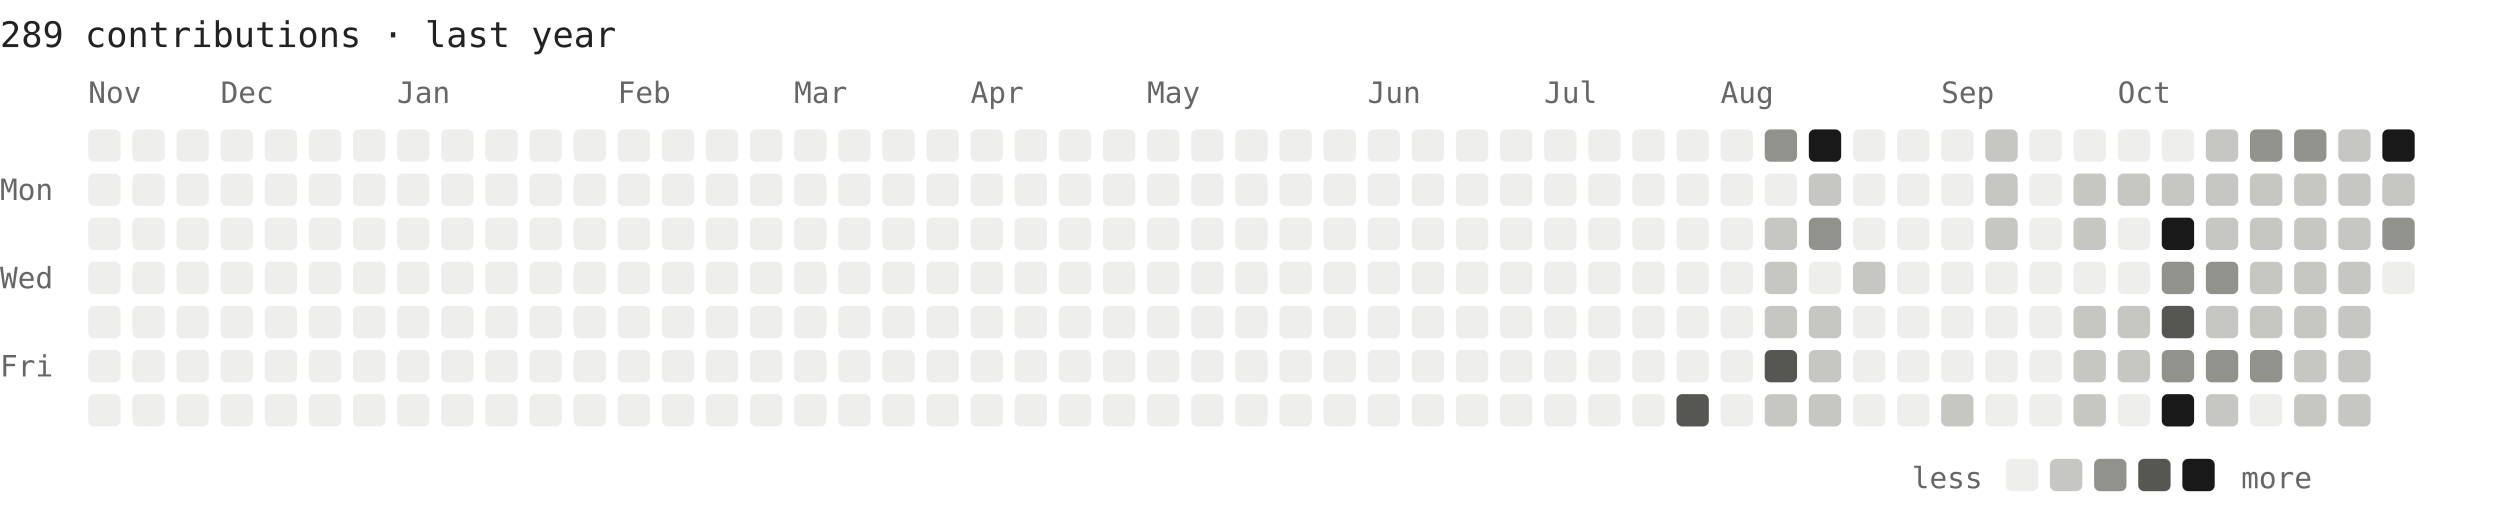
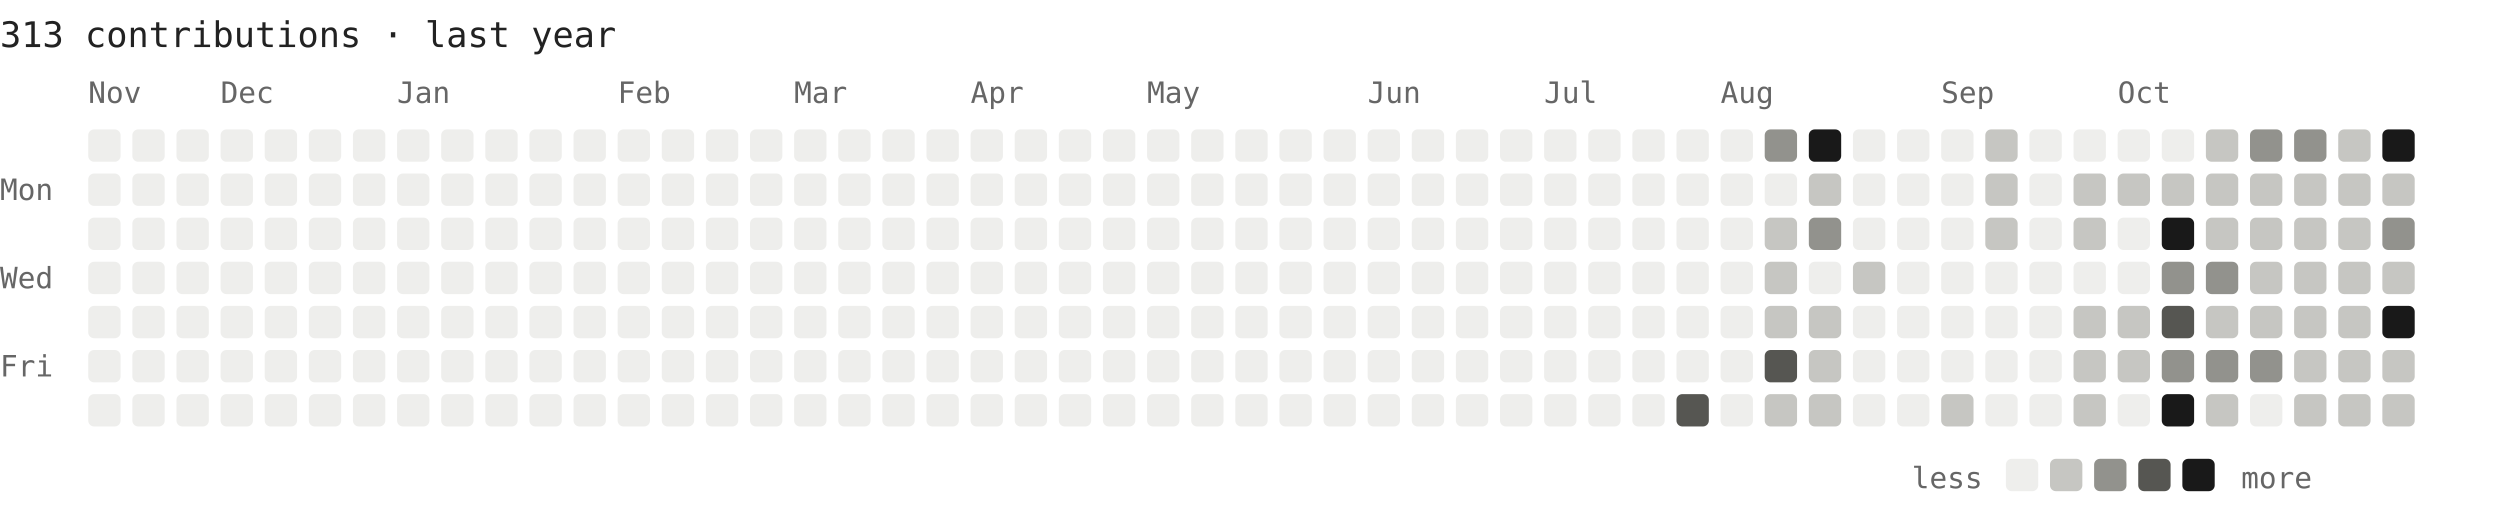
<svg xmlns="http://www.w3.org/2000/svg" viewBox="0 0 850 172" role="img" aria-labelledby="title">
  <style>text{font-family:monospace;fill:#666;font-size:10px}rect:focus{stroke:#000;stroke-width:2;outline:none}</style>
-   <text x="0" y="16" style="fill:#222;font-size:12px">289 contributions · last year</text>
+   <text x="0" y="16" style="fill:#222;font-size:12px">313 contributions · last year</text>
  <text x="30" y="35">Nov</text>
  <rect x="30" y="44" width="11" height="11" rx="2" fill="#eeeeec" tabindex="0" aria-label="2025-11-09: No contributions on November 9th." />
  <rect x="30" y="59" width="11" height="11" rx="2" fill="#eeeeec" tabindex="0" aria-label="2025-11-10: No contributions on November 10th." />
  <rect x="30" y="74" width="11" height="11" rx="2" fill="#eeeeec" tabindex="0" aria-label="2025-11-11: No contributions on November 11th." />
  <rect x="30" y="89" width="11" height="11" rx="2" fill="#eeeeec" tabindex="0" aria-label="2025-11-12: No contributions on November 12th." />
  <rect x="30" y="104" width="11" height="11" rx="2" fill="#eeeeec" tabindex="0" aria-label="2025-11-13: No contributions on November 13th." />
  <rect x="30" y="119" width="11" height="11" rx="2" fill="#eeeeec" tabindex="0" aria-label="2025-11-14: No contributions on November 14th." />
  <rect x="30" y="134" width="11" height="11" rx="2" fill="#eeeeec" tabindex="0" aria-label="2025-11-15: No contributions on November 15th." />
  <rect x="45" y="44" width="11" height="11" rx="2" fill="#eeeeec" tabindex="0" aria-label="2025-11-16: No contributions on November 16th." />
  <rect x="45" y="59" width="11" height="11" rx="2" fill="#eeeeec" tabindex="0" aria-label="2025-11-17: No contributions on November 17th." />
  <rect x="45" y="74" width="11" height="11" rx="2" fill="#eeeeec" tabindex="0" aria-label="2025-11-18: No contributions on November 18th." />
  <rect x="45" y="89" width="11" height="11" rx="2" fill="#eeeeec" tabindex="0" aria-label="2025-11-19: No contributions on November 19th." />
  <rect x="45" y="104" width="11" height="11" rx="2" fill="#eeeeec" tabindex="0" aria-label="2025-11-20: No contributions on November 20th." />
  <rect x="45" y="119" width="11" height="11" rx="2" fill="#eeeeec" tabindex="0" aria-label="2025-11-21: No contributions on November 21st." />
  <rect x="45" y="134" width="11" height="11" rx="2" fill="#eeeeec" tabindex="0" aria-label="2025-11-22: No contributions on November 22nd." />
  <rect x="60" y="44" width="11" height="11" rx="2" fill="#eeeeec" tabindex="0" aria-label="2025-11-23: No contributions on November 23rd." />
  <rect x="60" y="59" width="11" height="11" rx="2" fill="#eeeeec" tabindex="0" aria-label="2025-11-24: No contributions on November 24th." />
  <rect x="60" y="74" width="11" height="11" rx="2" fill="#eeeeec" tabindex="0" aria-label="2025-11-25: No contributions on November 25th." />
  <rect x="60" y="89" width="11" height="11" rx="2" fill="#eeeeec" tabindex="0" aria-label="2025-11-26: No contributions on November 26th." />
  <rect x="60" y="104" width="11" height="11" rx="2" fill="#eeeeec" tabindex="0" aria-label="2025-11-27: No contributions on November 27th." />
  <rect x="60" y="119" width="11" height="11" rx="2" fill="#eeeeec" tabindex="0" aria-label="2025-11-28: No contributions on November 28th." />
  <rect x="60" y="134" width="11" height="11" rx="2" fill="#eeeeec" tabindex="0" aria-label="2025-11-29: No contributions on November 29th." />
  <rect x="75" y="44" width="11" height="11" rx="2" fill="#eeeeec" tabindex="0" aria-label="2025-11-30: No contributions on November 30th." />
  <text x="75" y="35">Dec</text>
  <rect x="75" y="59" width="11" height="11" rx="2" fill="#eeeeec" tabindex="0" aria-label="2025-12-01: No contributions on December 1st." />
  <rect x="75" y="74" width="11" height="11" rx="2" fill="#eeeeec" tabindex="0" aria-label="2025-12-02: No contributions on December 2nd." />
  <rect x="75" y="89" width="11" height="11" rx="2" fill="#eeeeec" tabindex="0" aria-label="2025-12-03: No contributions on December 3rd." />
  <rect x="75" y="104" width="11" height="11" rx="2" fill="#eeeeec" tabindex="0" aria-label="2025-12-04: No contributions on December 4th." />
  <rect x="75" y="119" width="11" height="11" rx="2" fill="#eeeeec" tabindex="0" aria-label="2025-12-05: No contributions on December 5th." />
  <rect x="75" y="134" width="11" height="11" rx="2" fill="#eeeeec" tabindex="0" aria-label="2025-12-06: No contributions on December 6th." />
  <rect x="90" y="44" width="11" height="11" rx="2" fill="#eeeeec" tabindex="0" aria-label="2025-12-07: No contributions on December 7th." />
  <rect x="90" y="59" width="11" height="11" rx="2" fill="#eeeeec" tabindex="0" aria-label="2025-12-08: No contributions on December 8th." />
  <rect x="90" y="74" width="11" height="11" rx="2" fill="#eeeeec" tabindex="0" aria-label="2025-12-09: No contributions on December 9th." />
  <rect x="90" y="89" width="11" height="11" rx="2" fill="#eeeeec" tabindex="0" aria-label="2025-12-10: No contributions on December 10th." />
  <rect x="90" y="104" width="11" height="11" rx="2" fill="#eeeeec" tabindex="0" aria-label="2025-12-11: No contributions on December 11th." />
  <rect x="90" y="119" width="11" height="11" rx="2" fill="#eeeeec" tabindex="0" aria-label="2025-12-12: No contributions on December 12th." />
  <rect x="90" y="134" width="11" height="11" rx="2" fill="#eeeeec" tabindex="0" aria-label="2025-12-13: No contributions on December 13th." />
  <rect x="105" y="44" width="11" height="11" rx="2" fill="#eeeeec" tabindex="0" aria-label="2025-12-14: No contributions on December 14th." />
  <rect x="105" y="59" width="11" height="11" rx="2" fill="#eeeeec" tabindex="0" aria-label="2025-12-15: No contributions on December 15th." />
  <rect x="105" y="74" width="11" height="11" rx="2" fill="#eeeeec" tabindex="0" aria-label="2025-12-16: No contributions on December 16th." />
  <rect x="105" y="89" width="11" height="11" rx="2" fill="#eeeeec" tabindex="0" aria-label="2025-12-17: No contributions on December 17th." />
  <rect x="105" y="104" width="11" height="11" rx="2" fill="#eeeeec" tabindex="0" aria-label="2025-12-18: No contributions on December 18th." />
  <rect x="105" y="119" width="11" height="11" rx="2" fill="#eeeeec" tabindex="0" aria-label="2025-12-19: No contributions on December 19th." />
  <rect x="105" y="134" width="11" height="11" rx="2" fill="#eeeeec" tabindex="0" aria-label="2025-12-20: No contributions on December 20th." />
  <rect x="120" y="44" width="11" height="11" rx="2" fill="#eeeeec" tabindex="0" aria-label="2025-12-21: No contributions on December 21st." />
  <rect x="120" y="59" width="11" height="11" rx="2" fill="#eeeeec" tabindex="0" aria-label="2025-12-22: No contributions on December 22nd." />
  <rect x="120" y="74" width="11" height="11" rx="2" fill="#eeeeec" tabindex="0" aria-label="2025-12-23: No contributions on December 23rd." />
  <rect x="120" y="89" width="11" height="11" rx="2" fill="#eeeeec" tabindex="0" aria-label="2025-12-24: No contributions on December 24th." />
  <rect x="120" y="104" width="11" height="11" rx="2" fill="#eeeeec" tabindex="0" aria-label="2025-12-25: No contributions on December 25th." />
  <rect x="120" y="119" width="11" height="11" rx="2" fill="#eeeeec" tabindex="0" aria-label="2025-12-26: No contributions on December 26th." />
  <rect x="120" y="134" width="11" height="11" rx="2" fill="#eeeeec" tabindex="0" aria-label="2025-12-27: No contributions on December 27th." />
  <rect x="135" y="44" width="11" height="11" rx="2" fill="#eeeeec" tabindex="0" aria-label="2025-12-28: No contributions on December 28th." />
  <rect x="135" y="59" width="11" height="11" rx="2" fill="#eeeeec" tabindex="0" aria-label="2025-12-29: No contributions on December 29th." />
  <rect x="135" y="74" width="11" height="11" rx="2" fill="#eeeeec" tabindex="0" aria-label="2025-12-30: No contributions on December 30th." />
  <rect x="135" y="89" width="11" height="11" rx="2" fill="#eeeeec" tabindex="0" aria-label="2025-12-31: No contributions on December 31st." />
  <text x="135" y="35">Jan</text>
  <rect x="135" y="104" width="11" height="11" rx="2" fill="#eeeeec" tabindex="0" aria-label="2026-01-01: No contributions on January 1st." />
  <rect x="135" y="119" width="11" height="11" rx="2" fill="#eeeeec" tabindex="0" aria-label="2026-01-02: No contributions on January 2nd." />
  <rect x="135" y="134" width="11" height="11" rx="2" fill="#eeeeec" tabindex="0" aria-label="2026-01-03: No contributions on January 3rd." />
  <rect x="150" y="44" width="11" height="11" rx="2" fill="#eeeeec" tabindex="0" aria-label="2026-01-04: No contributions on January 4th." />
  <rect x="150" y="59" width="11" height="11" rx="2" fill="#eeeeec" tabindex="0" aria-label="2026-01-05: No contributions on January 5th." />
  <rect x="150" y="74" width="11" height="11" rx="2" fill="#eeeeec" tabindex="0" aria-label="2026-01-06: No contributions on January 6th." />
  <rect x="150" y="89" width="11" height="11" rx="2" fill="#eeeeec" tabindex="0" aria-label="2026-01-07: No contributions on January 7th." />
  <rect x="150" y="104" width="11" height="11" rx="2" fill="#eeeeec" tabindex="0" aria-label="2026-01-08: No contributions on January 8th." />
  <rect x="150" y="119" width="11" height="11" rx="2" fill="#eeeeec" tabindex="0" aria-label="2026-01-09: No contributions on January 9th." />
  <rect x="150" y="134" width="11" height="11" rx="2" fill="#eeeeec" tabindex="0" aria-label="2026-01-10: No contributions on January 10th." />
  <rect x="165" y="44" width="11" height="11" rx="2" fill="#eeeeec" tabindex="0" aria-label="2026-01-11: No contributions on January 11th." />
  <rect x="165" y="59" width="11" height="11" rx="2" fill="#eeeeec" tabindex="0" aria-label="2026-01-12: No contributions on January 12th." />
  <rect x="165" y="74" width="11" height="11" rx="2" fill="#eeeeec" tabindex="0" aria-label="2026-01-13: No contributions on January 13th." />
  <rect x="165" y="89" width="11" height="11" rx="2" fill="#eeeeec" tabindex="0" aria-label="2026-01-14: No contributions on January 14th." />
  <rect x="165" y="104" width="11" height="11" rx="2" fill="#eeeeec" tabindex="0" aria-label="2026-01-15: No contributions on January 15th." />
  <rect x="165" y="119" width="11" height="11" rx="2" fill="#eeeeec" tabindex="0" aria-label="2026-01-16: No contributions on January 16th." />
  <rect x="165" y="134" width="11" height="11" rx="2" fill="#eeeeec" tabindex="0" aria-label="2026-01-17: No contributions on January 17th." />
  <rect x="180" y="44" width="11" height="11" rx="2" fill="#eeeeec" tabindex="0" aria-label="2026-01-18: No contributions on January 18th." />
  <rect x="180" y="59" width="11" height="11" rx="2" fill="#eeeeec" tabindex="0" aria-label="2026-01-19: No contributions on January 19th." />
  <rect x="180" y="74" width="11" height="11" rx="2" fill="#eeeeec" tabindex="0" aria-label="2026-01-20: No contributions on January 20th." />
  <rect x="180" y="89" width="11" height="11" rx="2" fill="#eeeeec" tabindex="0" aria-label="2026-01-21: No contributions on January 21st." />
  <rect x="180" y="104" width="11" height="11" rx="2" fill="#eeeeec" tabindex="0" aria-label="2026-01-22: No contributions on January 22nd." />
  <rect x="180" y="119" width="11" height="11" rx="2" fill="#eeeeec" tabindex="0" aria-label="2026-01-23: No contributions on January 23rd." />
  <rect x="180" y="134" width="11" height="11" rx="2" fill="#eeeeec" tabindex="0" aria-label="2026-01-24: No contributions on January 24th." />
  <rect x="195" y="44" width="11" height="11" rx="2" fill="#eeeeec" tabindex="0" aria-label="2026-01-25: No contributions on January 25th." />
  <rect x="195" y="59" width="11" height="11" rx="2" fill="#eeeeec" tabindex="0" aria-label="2026-01-26: No contributions on January 26th." />
  <rect x="195" y="74" width="11" height="11" rx="2" fill="#eeeeec" tabindex="0" aria-label="2026-01-27: No contributions on January 27th." />
  <rect x="195" y="89" width="11" height="11" rx="2" fill="#eeeeec" tabindex="0" aria-label="2026-01-28: No contributions on January 28th." />
  <rect x="195" y="104" width="11" height="11" rx="2" fill="#eeeeec" tabindex="0" aria-label="2026-01-29: No contributions on January 29th." />
  <rect x="195" y="119" width="11" height="11" rx="2" fill="#eeeeec" tabindex="0" aria-label="2026-01-30: No contributions on January 30th." />
  <rect x="195" y="134" width="11" height="11" rx="2" fill="#eeeeec" tabindex="0" aria-label="2026-01-31: No contributions on January 31st." />
  <text x="210" y="35">Feb</text>
  <rect x="210" y="44" width="11" height="11" rx="2" fill="#eeeeec" tabindex="0" aria-label="2026-02-01: No contributions on February 1st." />
  <rect x="210" y="59" width="11" height="11" rx="2" fill="#eeeeec" tabindex="0" aria-label="2026-02-02: No contributions on February 2nd." />
  <rect x="210" y="74" width="11" height="11" rx="2" fill="#eeeeec" tabindex="0" aria-label="2026-02-03: No contributions on February 3rd." />
  <rect x="210" y="89" width="11" height="11" rx="2" fill="#eeeeec" tabindex="0" aria-label="2026-02-04: No contributions on February 4th." />
  <rect x="210" y="104" width="11" height="11" rx="2" fill="#eeeeec" tabindex="0" aria-label="2026-02-05: No contributions on February 5th." />
  <rect x="210" y="119" width="11" height="11" rx="2" fill="#eeeeec" tabindex="0" aria-label="2026-02-06: No contributions on February 6th." />
  <rect x="210" y="134" width="11" height="11" rx="2" fill="#eeeeec" tabindex="0" aria-label="2026-02-07: No contributions on February 7th." />
  <rect x="225" y="44" width="11" height="11" rx="2" fill="#eeeeec" tabindex="0" aria-label="2026-02-08: No contributions on February 8th." />
  <rect x="225" y="59" width="11" height="11" rx="2" fill="#eeeeec" tabindex="0" aria-label="2026-02-09: No contributions on February 9th." />
  <rect x="225" y="74" width="11" height="11" rx="2" fill="#eeeeec" tabindex="0" aria-label="2026-02-10: No contributions on February 10th." />
  <rect x="225" y="89" width="11" height="11" rx="2" fill="#eeeeec" tabindex="0" aria-label="2026-02-11: No contributions on February 11th." />
  <rect x="225" y="104" width="11" height="11" rx="2" fill="#eeeeec" tabindex="0" aria-label="2026-02-12: No contributions on February 12th." />
  <rect x="225" y="119" width="11" height="11" rx="2" fill="#eeeeec" tabindex="0" aria-label="2026-02-13: No contributions on February 13th." />
  <rect x="225" y="134" width="11" height="11" rx="2" fill="#eeeeec" tabindex="0" aria-label="2026-02-14: No contributions on February 14th." />
  <rect x="240" y="44" width="11" height="11" rx="2" fill="#eeeeec" tabindex="0" aria-label="2026-02-15: No contributions on February 15th." />
  <rect x="240" y="59" width="11" height="11" rx="2" fill="#eeeeec" tabindex="0" aria-label="2026-02-16: No contributions on February 16th." />
  <rect x="240" y="74" width="11" height="11" rx="2" fill="#eeeeec" tabindex="0" aria-label="2026-02-17: No contributions on February 17th." />
  <rect x="240" y="89" width="11" height="11" rx="2" fill="#eeeeec" tabindex="0" aria-label="2026-02-18: No contributions on February 18th." />
  <rect x="240" y="104" width="11" height="11" rx="2" fill="#eeeeec" tabindex="0" aria-label="2026-02-19: No contributions on February 19th." />
  <rect x="240" y="119" width="11" height="11" rx="2" fill="#eeeeec" tabindex="0" aria-label="2026-02-20: No contributions on February 20th." />
  <rect x="240" y="134" width="11" height="11" rx="2" fill="#eeeeec" tabindex="0" aria-label="2026-02-21: No contributions on February 21st." />
  <rect x="255" y="44" width="11" height="11" rx="2" fill="#eeeeec" tabindex="0" aria-label="2026-02-22: No contributions on February 22nd." />
  <rect x="255" y="59" width="11" height="11" rx="2" fill="#eeeeec" tabindex="0" aria-label="2026-02-23: No contributions on February 23rd." />
  <rect x="255" y="74" width="11" height="11" rx="2" fill="#eeeeec" tabindex="0" aria-label="2026-02-24: No contributions on February 24th." />
  <rect x="255" y="89" width="11" height="11" rx="2" fill="#eeeeec" tabindex="0" aria-label="2026-02-25: No contributions on February 25th." />
  <rect x="255" y="104" width="11" height="11" rx="2" fill="#eeeeec" tabindex="0" aria-label="2026-02-26: No contributions on February 26th." />
  <rect x="255" y="119" width="11" height="11" rx="2" fill="#eeeeec" tabindex="0" aria-label="2026-02-27: No contributions on February 27th." />
  <rect x="255" y="134" width="11" height="11" rx="2" fill="#eeeeec" tabindex="0" aria-label="2026-02-28: No contributions on February 28th." />
  <text x="270" y="35">Mar</text>
  <rect x="270" y="44" width="11" height="11" rx="2" fill="#eeeeec" tabindex="0" aria-label="2026-03-01: No contributions on March 1st." />
  <rect x="270" y="59" width="11" height="11" rx="2" fill="#eeeeec" tabindex="0" aria-label="2026-03-02: No contributions on March 2nd." />
  <rect x="270" y="74" width="11" height="11" rx="2" fill="#eeeeec" tabindex="0" aria-label="2026-03-03: No contributions on March 3rd." />
  <rect x="270" y="89" width="11" height="11" rx="2" fill="#eeeeec" tabindex="0" aria-label="2026-03-04: No contributions on March 4th." />
  <rect x="270" y="104" width="11" height="11" rx="2" fill="#eeeeec" tabindex="0" aria-label="2026-03-05: No contributions on March 5th." />
  <rect x="270" y="119" width="11" height="11" rx="2" fill="#eeeeec" tabindex="0" aria-label="2026-03-06: No contributions on March 6th." />
  <rect x="270" y="134" width="11" height="11" rx="2" fill="#eeeeec" tabindex="0" aria-label="2026-03-07: No contributions on March 7th." />
  <rect x="285" y="44" width="11" height="11" rx="2" fill="#eeeeec" tabindex="0" aria-label="2026-03-08: No contributions on March 8th." />
  <rect x="285" y="59" width="11" height="11" rx="2" fill="#eeeeec" tabindex="0" aria-label="2026-03-09: No contributions on March 9th." />
  <rect x="285" y="74" width="11" height="11" rx="2" fill="#eeeeec" tabindex="0" aria-label="2026-03-10: No contributions on March 10th." />
  <rect x="285" y="89" width="11" height="11" rx="2" fill="#eeeeec" tabindex="0" aria-label="2026-03-11: No contributions on March 11th." />
  <rect x="285" y="104" width="11" height="11" rx="2" fill="#eeeeec" tabindex="0" aria-label="2026-03-12: No contributions on March 12th." />
  <rect x="285" y="119" width="11" height="11" rx="2" fill="#eeeeec" tabindex="0" aria-label="2026-03-13: No contributions on March 13th." />
  <rect x="285" y="134" width="11" height="11" rx="2" fill="#eeeeec" tabindex="0" aria-label="2026-03-14: No contributions on March 14th." />
  <rect x="300" y="44" width="11" height="11" rx="2" fill="#eeeeec" tabindex="0" aria-label="2026-03-15: No contributions on March 15th." />
  <rect x="300" y="59" width="11" height="11" rx="2" fill="#eeeeec" tabindex="0" aria-label="2026-03-16: No contributions on March 16th." />
  <rect x="300" y="74" width="11" height="11" rx="2" fill="#eeeeec" tabindex="0" aria-label="2026-03-17: No contributions on March 17th." />
  <rect x="300" y="89" width="11" height="11" rx="2" fill="#eeeeec" tabindex="0" aria-label="2026-03-18: No contributions on March 18th." />
  <rect x="300" y="104" width="11" height="11" rx="2" fill="#eeeeec" tabindex="0" aria-label="2026-03-19: No contributions on March 19th." />
  <rect x="300" y="119" width="11" height="11" rx="2" fill="#eeeeec" tabindex="0" aria-label="2026-03-20: No contributions on March 20th." />
  <rect x="300" y="134" width="11" height="11" rx="2" fill="#eeeeec" tabindex="0" aria-label="2026-03-21: No contributions on March 21st." />
  <rect x="315" y="44" width="11" height="11" rx="2" fill="#eeeeec" tabindex="0" aria-label="2026-03-22: No contributions on March 22nd." />
  <rect x="315" y="59" width="11" height="11" rx="2" fill="#eeeeec" tabindex="0" aria-label="2026-03-23: No contributions on March 23rd." />
  <rect x="315" y="74" width="11" height="11" rx="2" fill="#eeeeec" tabindex="0" aria-label="2026-03-24: No contributions on March 24th." />
  <rect x="315" y="89" width="11" height="11" rx="2" fill="#eeeeec" tabindex="0" aria-label="2026-03-25: No contributions on March 25th." />
  <rect x="315" y="104" width="11" height="11" rx="2" fill="#eeeeec" tabindex="0" aria-label="2026-03-26: No contributions on March 26th." />
  <rect x="315" y="119" width="11" height="11" rx="2" fill="#eeeeec" tabindex="0" aria-label="2026-03-27: No contributions on March 27th." />
  <rect x="315" y="134" width="11" height="11" rx="2" fill="#eeeeec" tabindex="0" aria-label="2026-03-28: No contributions on March 28th." />
  <rect x="330" y="44" width="11" height="11" rx="2" fill="#eeeeec" tabindex="0" aria-label="2026-03-29: No contributions on March 29th." />
  <rect x="330" y="59" width="11" height="11" rx="2" fill="#eeeeec" tabindex="0" aria-label="2026-03-30: No contributions on March 30th." />
  <rect x="330" y="74" width="11" height="11" rx="2" fill="#eeeeec" tabindex="0" aria-label="2026-03-31: No contributions on March 31st." />
  <text x="330" y="35">Apr</text>
  <rect x="330" y="89" width="11" height="11" rx="2" fill="#eeeeec" tabindex="0" aria-label="2026-04-01: No contributions on April 1st." />
  <rect x="330" y="104" width="11" height="11" rx="2" fill="#eeeeec" tabindex="0" aria-label="2026-04-02: No contributions on April 2nd." />
  <rect x="330" y="119" width="11" height="11" rx="2" fill="#eeeeec" tabindex="0" aria-label="2026-04-03: No contributions on April 3rd." />
  <rect x="330" y="134" width="11" height="11" rx="2" fill="#eeeeec" tabindex="0" aria-label="2026-04-04: No contributions on April 4th." />
  <rect x="345" y="44" width="11" height="11" rx="2" fill="#eeeeec" tabindex="0" aria-label="2026-04-05: No contributions on April 5th." />
  <rect x="345" y="59" width="11" height="11" rx="2" fill="#eeeeec" tabindex="0" aria-label="2026-04-06: No contributions on April 6th." />
  <rect x="345" y="74" width="11" height="11" rx="2" fill="#eeeeec" tabindex="0" aria-label="2026-04-07: No contributions on April 7th." />
  <rect x="345" y="89" width="11" height="11" rx="2" fill="#eeeeec" tabindex="0" aria-label="2026-04-08: No contributions on April 8th." />
  <rect x="345" y="104" width="11" height="11" rx="2" fill="#eeeeec" tabindex="0" aria-label="2026-04-09: No contributions on April 9th." />
  <rect x="345" y="119" width="11" height="11" rx="2" fill="#eeeeec" tabindex="0" aria-label="2026-04-10: No contributions on April 10th." />
  <rect x="345" y="134" width="11" height="11" rx="2" fill="#eeeeec" tabindex="0" aria-label="2026-04-11: No contributions on April 11th." />
  <rect x="360" y="44" width="11" height="11" rx="2" fill="#eeeeec" tabindex="0" aria-label="2026-04-12: No contributions on April 12th." />
  <rect x="360" y="59" width="11" height="11" rx="2" fill="#eeeeec" tabindex="0" aria-label="2026-04-13: No contributions on April 13th." />
  <rect x="360" y="74" width="11" height="11" rx="2" fill="#eeeeec" tabindex="0" aria-label="2026-04-14: No contributions on April 14th." />
  <rect x="360" y="89" width="11" height="11" rx="2" fill="#eeeeec" tabindex="0" aria-label="2026-04-15: No contributions on April 15th." />
  <rect x="360" y="104" width="11" height="11" rx="2" fill="#eeeeec" tabindex="0" aria-label="2026-04-16: No contributions on April 16th." />
  <rect x="360" y="119" width="11" height="11" rx="2" fill="#eeeeec" tabindex="0" aria-label="2026-04-17: No contributions on April 17th." />
  <rect x="360" y="134" width="11" height="11" rx="2" fill="#eeeeec" tabindex="0" aria-label="2026-04-18: No contributions on April 18th." />
  <rect x="375" y="44" width="11" height="11" rx="2" fill="#eeeeec" tabindex="0" aria-label="2026-04-19: No contributions on April 19th." />
  <rect x="375" y="59" width="11" height="11" rx="2" fill="#eeeeec" tabindex="0" aria-label="2026-04-20: No contributions on April 20th." />
  <rect x="375" y="74" width="11" height="11" rx="2" fill="#eeeeec" tabindex="0" aria-label="2026-04-21: No contributions on April 21st." />
  <rect x="375" y="89" width="11" height="11" rx="2" fill="#eeeeec" tabindex="0" aria-label="2026-04-22: No contributions on April 22nd." />
  <rect x="375" y="104" width="11" height="11" rx="2" fill="#eeeeec" tabindex="0" aria-label="2026-04-23: No contributions on April 23rd." />
  <rect x="375" y="119" width="11" height="11" rx="2" fill="#eeeeec" tabindex="0" aria-label="2026-04-24: No contributions on April 24th." />
  <rect x="375" y="134" width="11" height="11" rx="2" fill="#eeeeec" tabindex="0" aria-label="2026-04-25: No contributions on April 25th." />
  <rect x="390" y="44" width="11" height="11" rx="2" fill="#eeeeec" tabindex="0" aria-label="2026-04-26: No contributions on April 26th." />
  <rect x="390" y="59" width="11" height="11" rx="2" fill="#eeeeec" tabindex="0" aria-label="2026-04-27: No contributions on April 27th." />
  <rect x="390" y="74" width="11" height="11" rx="2" fill="#eeeeec" tabindex="0" aria-label="2026-04-28: No contributions on April 28th." />
  <rect x="390" y="89" width="11" height="11" rx="2" fill="#eeeeec" tabindex="0" aria-label="2026-04-29: No contributions on April 29th." />
  <rect x="390" y="104" width="11" height="11" rx="2" fill="#eeeeec" tabindex="0" aria-label="2026-04-30: No contributions on April 30th." />
  <text x="390" y="35">May</text>
  <rect x="390" y="119" width="11" height="11" rx="2" fill="#eeeeec" tabindex="0" aria-label="2026-05-01: No contributions on May 1st." />
  <rect x="390" y="134" width="11" height="11" rx="2" fill="#eeeeec" tabindex="0" aria-label="2026-05-02: No contributions on May 2nd." />
  <rect x="405" y="44" width="11" height="11" rx="2" fill="#eeeeec" tabindex="0" aria-label="2026-05-03: No contributions on May 3rd." />
  <rect x="405" y="59" width="11" height="11" rx="2" fill="#eeeeec" tabindex="0" aria-label="2026-05-04: No contributions on May 4th." />
  <rect x="405" y="74" width="11" height="11" rx="2" fill="#eeeeec" tabindex="0" aria-label="2026-05-05: No contributions on May 5th." />
  <rect x="405" y="89" width="11" height="11" rx="2" fill="#eeeeec" tabindex="0" aria-label="2026-05-06: No contributions on May 6th." />
  <rect x="405" y="104" width="11" height="11" rx="2" fill="#eeeeec" tabindex="0" aria-label="2026-05-07: No contributions on May 7th." />
  <rect x="405" y="119" width="11" height="11" rx="2" fill="#eeeeec" tabindex="0" aria-label="2026-05-08: No contributions on May 8th." />
  <rect x="405" y="134" width="11" height="11" rx="2" fill="#eeeeec" tabindex="0" aria-label="2026-05-09: No contributions on May 9th." />
  <rect x="420" y="44" width="11" height="11" rx="2" fill="#eeeeec" tabindex="0" aria-label="2026-05-10: No contributions on May 10th." />
  <rect x="420" y="59" width="11" height="11" rx="2" fill="#eeeeec" tabindex="0" aria-label="2026-05-11: No contributions on May 11th." />
  <rect x="420" y="74" width="11" height="11" rx="2" fill="#eeeeec" tabindex="0" aria-label="2026-05-12: No contributions on May 12th." />
  <rect x="420" y="89" width="11" height="11" rx="2" fill="#eeeeec" tabindex="0" aria-label="2026-05-13: No contributions on May 13th." />
  <rect x="420" y="104" width="11" height="11" rx="2" fill="#eeeeec" tabindex="0" aria-label="2026-05-14: No contributions on May 14th." />
  <rect x="420" y="119" width="11" height="11" rx="2" fill="#eeeeec" tabindex="0" aria-label="2026-05-15: No contributions on May 15th." />
  <rect x="420" y="134" width="11" height="11" rx="2" fill="#eeeeec" tabindex="0" aria-label="2026-05-16: No contributions on May 16th." />
  <rect x="435" y="44" width="11" height="11" rx="2" fill="#eeeeec" tabindex="0" aria-label="2026-05-17: No contributions on May 17th." />
  <rect x="435" y="59" width="11" height="11" rx="2" fill="#eeeeec" tabindex="0" aria-label="2026-05-18: No contributions on May 18th." />
  <rect x="435" y="74" width="11" height="11" rx="2" fill="#eeeeec" tabindex="0" aria-label="2026-05-19: No contributions on May 19th." />
  <rect x="435" y="89" width="11" height="11" rx="2" fill="#eeeeec" tabindex="0" aria-label="2026-05-20: No contributions on May 20th." />
  <rect x="435" y="104" width="11" height="11" rx="2" fill="#eeeeec" tabindex="0" aria-label="2026-05-21: No contributions on May 21st." />
  <rect x="435" y="119" width="11" height="11" rx="2" fill="#eeeeec" tabindex="0" aria-label="2026-05-22: No contributions on May 22nd." />
  <rect x="435" y="134" width="11" height="11" rx="2" fill="#eeeeec" tabindex="0" aria-label="2026-05-23: No contributions on May 23rd." />
  <rect x="450" y="44" width="11" height="11" rx="2" fill="#eeeeec" tabindex="0" aria-label="2026-05-24: No contributions on May 24th." />
  <rect x="450" y="59" width="11" height="11" rx="2" fill="#eeeeec" tabindex="0" aria-label="2026-05-25: No contributions on May 25th." />
  <rect x="450" y="74" width="11" height="11" rx="2" fill="#eeeeec" tabindex="0" aria-label="2026-05-26: No contributions on May 26th." />
  <rect x="450" y="89" width="11" height="11" rx="2" fill="#eeeeec" tabindex="0" aria-label="2026-05-27: No contributions on May 27th." />
  <rect x="450" y="104" width="11" height="11" rx="2" fill="#eeeeec" tabindex="0" aria-label="2026-05-28: No contributions on May 28th." />
  <rect x="450" y="119" width="11" height="11" rx="2" fill="#eeeeec" tabindex="0" aria-label="2026-05-29: No contributions on May 29th." />
  <rect x="450" y="134" width="11" height="11" rx="2" fill="#eeeeec" tabindex="0" aria-label="2026-05-30: No contributions on May 30th." />
  <rect x="465" y="44" width="11" height="11" rx="2" fill="#eeeeec" tabindex="0" aria-label="2026-05-31: No contributions on May 31st." />
  <text x="465" y="35">Jun</text>
  <rect x="465" y="59" width="11" height="11" rx="2" fill="#eeeeec" tabindex="0" aria-label="2026-06-01: No contributions on June 1st." />
  <rect x="465" y="74" width="11" height="11" rx="2" fill="#eeeeec" tabindex="0" aria-label="2026-06-02: No contributions on June 2nd." />
  <rect x="465" y="89" width="11" height="11" rx="2" fill="#eeeeec" tabindex="0" aria-label="2026-06-03: No contributions on June 3rd." />
  <rect x="465" y="104" width="11" height="11" rx="2" fill="#eeeeec" tabindex="0" aria-label="2026-06-04: No contributions on June 4th." />
  <rect x="465" y="119" width="11" height="11" rx="2" fill="#eeeeec" tabindex="0" aria-label="2026-06-05: No contributions on June 5th." />
  <rect x="465" y="134" width="11" height="11" rx="2" fill="#eeeeec" tabindex="0" aria-label="2026-06-06: No contributions on June 6th." />
  <rect x="480" y="44" width="11" height="11" rx="2" fill="#eeeeec" tabindex="0" aria-label="2026-06-07: No contributions on June 7th." />
  <rect x="480" y="59" width="11" height="11" rx="2" fill="#eeeeec" tabindex="0" aria-label="2026-06-08: No contributions on June 8th." />
  <rect x="480" y="74" width="11" height="11" rx="2" fill="#eeeeec" tabindex="0" aria-label="2026-06-09: No contributions on June 9th." />
  <rect x="480" y="89" width="11" height="11" rx="2" fill="#eeeeec" tabindex="0" aria-label="2026-06-10: No contributions on June 10th." />
  <rect x="480" y="104" width="11" height="11" rx="2" fill="#eeeeec" tabindex="0" aria-label="2026-06-11: No contributions on June 11th." />
  <rect x="480" y="119" width="11" height="11" rx="2" fill="#eeeeec" tabindex="0" aria-label="2026-06-12: No contributions on June 12th." />
  <rect x="480" y="134" width="11" height="11" rx="2" fill="#eeeeec" tabindex="0" aria-label="2026-06-13: No contributions on June 13th." />
  <rect x="495" y="44" width="11" height="11" rx="2" fill="#eeeeec" tabindex="0" aria-label="2026-06-14: No contributions on June 14th." />
  <rect x="495" y="59" width="11" height="11" rx="2" fill="#eeeeec" tabindex="0" aria-label="2026-06-15: No contributions on June 15th." />
  <rect x="495" y="74" width="11" height="11" rx="2" fill="#eeeeec" tabindex="0" aria-label="2026-06-16: No contributions on June 16th." />
  <rect x="495" y="89" width="11" height="11" rx="2" fill="#eeeeec" tabindex="0" aria-label="2026-06-17: No contributions on June 17th." />
  <rect x="495" y="104" width="11" height="11" rx="2" fill="#eeeeec" tabindex="0" aria-label="2026-06-18: No contributions on June 18th." />
  <rect x="495" y="119" width="11" height="11" rx="2" fill="#eeeeec" tabindex="0" aria-label="2026-06-19: No contributions on June 19th." />
  <rect x="495" y="134" width="11" height="11" rx="2" fill="#eeeeec" tabindex="0" aria-label="2026-06-20: No contributions on June 20th." />
  <rect x="510" y="44" width="11" height="11" rx="2" fill="#eeeeec" tabindex="0" aria-label="2026-06-21: No contributions on June 21st." />
  <rect x="510" y="59" width="11" height="11" rx="2" fill="#eeeeec" tabindex="0" aria-label="2026-06-22: No contributions on June 22nd." />
  <rect x="510" y="74" width="11" height="11" rx="2" fill="#eeeeec" tabindex="0" aria-label="2026-06-23: No contributions on June 23rd." />
  <rect x="510" y="89" width="11" height="11" rx="2" fill="#eeeeec" tabindex="0" aria-label="2026-06-24: No contributions on June 24th." />
  <rect x="510" y="104" width="11" height="11" rx="2" fill="#eeeeec" tabindex="0" aria-label="2026-06-25: No contributions on June 25th." />
  <rect x="510" y="119" width="11" height="11" rx="2" fill="#eeeeec" tabindex="0" aria-label="2026-06-26: No contributions on June 26th." />
  <rect x="510" y="134" width="11" height="11" rx="2" fill="#eeeeec" tabindex="0" aria-label="2026-06-27: No contributions on June 27th." />
  <rect x="525" y="44" width="11" height="11" rx="2" fill="#eeeeec" tabindex="0" aria-label="2026-06-28: No contributions on June 28th." />
  <rect x="525" y="59" width="11" height="11" rx="2" fill="#eeeeec" tabindex="0" aria-label="2026-06-29: No contributions on June 29th." />
  <rect x="525" y="74" width="11" height="11" rx="2" fill="#eeeeec" tabindex="0" aria-label="2026-06-30: No contributions on June 30th." />
  <text x="525" y="35">Jul</text>
  <rect x="525" y="89" width="11" height="11" rx="2" fill="#eeeeec" tabindex="0" aria-label="2026-07-01: No contributions on July 1st." />
  <rect x="525" y="104" width="11" height="11" rx="2" fill="#eeeeec" tabindex="0" aria-label="2026-07-02: No contributions on July 2nd." />
  <rect x="525" y="119" width="11" height="11" rx="2" fill="#eeeeec" tabindex="0" aria-label="2026-07-03: No contributions on July 3rd." />
  <rect x="525" y="134" width="11" height="11" rx="2" fill="#eeeeec" tabindex="0" aria-label="2026-07-04: No contributions on July 4th." />
  <rect x="540" y="44" width="11" height="11" rx="2" fill="#eeeeec" tabindex="0" aria-label="2026-07-05: No contributions on July 5th." />
  <rect x="540" y="59" width="11" height="11" rx="2" fill="#eeeeec" tabindex="0" aria-label="2026-07-06: No contributions on July 6th." />
  <rect x="540" y="74" width="11" height="11" rx="2" fill="#eeeeec" tabindex="0" aria-label="2026-07-07: No contributions on July 7th." />
  <rect x="540" y="89" width="11" height="11" rx="2" fill="#eeeeec" tabindex="0" aria-label="2026-07-08: No contributions on July 8th." />
  <rect x="540" y="104" width="11" height="11" rx="2" fill="#eeeeec" tabindex="0" aria-label="2026-07-09: No contributions on July 9th." />
  <rect x="540" y="119" width="11" height="11" rx="2" fill="#eeeeec" tabindex="0" aria-label="2026-07-10: No contributions on July 10th." />
  <rect x="540" y="134" width="11" height="11" rx="2" fill="#eeeeec" tabindex="0" aria-label="2026-07-11: No contributions on July 11th." />
  <rect x="555" y="44" width="11" height="11" rx="2" fill="#eeeeec" tabindex="0" aria-label="2026-07-12: No contributions on July 12th." />
  <rect x="555" y="59" width="11" height="11" rx="2" fill="#eeeeec" tabindex="0" aria-label="2026-07-13: No contributions on July 13th." />
  <rect x="555" y="74" width="11" height="11" rx="2" fill="#eeeeec" tabindex="0" aria-label="2026-07-14: No contributions on July 14th." />
  <rect x="555" y="89" width="11" height="11" rx="2" fill="#eeeeec" tabindex="0" aria-label="2026-07-15: No contributions on July 15th." />
  <rect x="555" y="104" width="11" height="11" rx="2" fill="#eeeeec" tabindex="0" aria-label="2026-07-16: No contributions on July 16th." />
  <rect x="555" y="119" width="11" height="11" rx="2" fill="#eeeeec" tabindex="0" aria-label="2026-07-17: No contributions on July 17th." />
  <rect x="555" y="134" width="11" height="11" rx="2" fill="#eeeeec" tabindex="0" aria-label="2026-07-18: No contributions on July 18th." />
  <rect x="570" y="44" width="11" height="11" rx="2" fill="#eeeeec" tabindex="0" aria-label="2026-07-19: No contributions on July 19th." />
  <rect x="570" y="59" width="11" height="11" rx="2" fill="#eeeeec" tabindex="0" aria-label="2026-07-20: No contributions on July 20th." />
  <rect x="570" y="74" width="11" height="11" rx="2" fill="#eeeeec" tabindex="0" aria-label="2026-07-21: No contributions on July 21st." />
  <rect x="570" y="89" width="11" height="11" rx="2" fill="#eeeeec" tabindex="0" aria-label="2026-07-22: No contributions on July 22nd." />
  <rect x="570" y="104" width="11" height="11" rx="2" fill="#eeeeec" tabindex="0" aria-label="2026-07-23: No contributions on July 23rd." />
  <rect x="570" y="119" width="11" height="11" rx="2" fill="#eeeeec" tabindex="0" aria-label="2026-07-24: No contributions on July 24th." />
  <rect x="570" y="134" width="11" height="11" rx="2" fill="#565652" tabindex="0" aria-label="2026-07-25: 12 contributions on July 25th." />
  <rect x="585" y="44" width="11" height="11" rx="2" fill="#eeeeec" tabindex="0" aria-label="2026-07-26: No contributions on July 26th." />
  <rect x="585" y="59" width="11" height="11" rx="2" fill="#eeeeec" tabindex="0" aria-label="2026-07-27: No contributions on July 27th." />
  <rect x="585" y="74" width="11" height="11" rx="2" fill="#eeeeec" tabindex="0" aria-label="2026-07-28: No contributions on July 28th." />
  <rect x="585" y="89" width="11" height="11" rx="2" fill="#eeeeec" tabindex="0" aria-label="2026-07-29: No contributions on July 29th." />
  <rect x="585" y="104" width="11" height="11" rx="2" fill="#eeeeec" tabindex="0" aria-label="2026-07-30: No contributions on July 30th." />
  <rect x="585" y="119" width="11" height="11" rx="2" fill="#eeeeec" tabindex="0" aria-label="2026-07-31: No contributions on July 31st." />
  <text x="585" y="35">Aug</text>
  <rect x="585" y="134" width="11" height="11" rx="2" fill="#eeeeec" tabindex="0" aria-label="2026-08-01: No contributions on August 1st." />
  <rect x="600" y="44" width="11" height="11" rx="2" fill="#92928d" tabindex="0" aria-label="2026-08-02: 6 contributions on August 2nd." />
  <rect x="600" y="59" width="11" height="11" rx="2" fill="#eeeeec" tabindex="0" aria-label="2026-08-03: No contributions on August 3rd." />
  <rect x="600" y="74" width="11" height="11" rx="2" fill="#c6c6c2" tabindex="0" aria-label="2026-08-04: 2 contributions on August 4th." />
  <rect x="600" y="89" width="11" height="11" rx="2" fill="#c6c6c2" tabindex="0" aria-label="2026-08-05: 2 contributions on August 5th." />
  <rect x="600" y="104" width="11" height="11" rx="2" fill="#c6c6c2" tabindex="0" aria-label="2026-08-06: 2 contributions on August 6th." />
  <rect x="600" y="119" width="11" height="11" rx="2" fill="#565652" tabindex="0" aria-label="2026-08-07: 14 contributions on August 7th." />
  <rect x="600" y="134" width="11" height="11" rx="2" fill="#c6c6c2" tabindex="0" aria-label="2026-08-08: 2 contributions on August 8th." />
  <rect x="615" y="44" width="11" height="11" rx="2" fill="#191919" tabindex="0" aria-label="2026-08-09: 17 contributions on August 9th." />
  <rect x="615" y="59" width="11" height="11" rx="2" fill="#c6c6c2" tabindex="0" aria-label="2026-08-10: 4 contributions on August 10th." />
  <rect x="615" y="74" width="11" height="11" rx="2" fill="#92928d" tabindex="0" aria-label="2026-08-11: 6 contributions on August 11th." />
  <rect x="615" y="89" width="11" height="11" rx="2" fill="#eeeeec" tabindex="0" aria-label="2026-08-12: No contributions on August 12th." />
  <rect x="615" y="104" width="11" height="11" rx="2" fill="#c6c6c2" tabindex="0" aria-label="2026-08-13: 2 contributions on August 13th." />
  <rect x="615" y="119" width="11" height="11" rx="2" fill="#c6c6c2" tabindex="0" aria-label="2026-08-14: 3 contributions on August 14th." />
  <rect x="615" y="134" width="11" height="11" rx="2" fill="#c6c6c2" tabindex="0" aria-label="2026-08-15: 1 contribution on August 15th." />
  <rect x="630" y="44" width="11" height="11" rx="2" fill="#eeeeec" tabindex="0" aria-label="2026-08-16: No contributions on August 16th." />
  <rect x="630" y="59" width="11" height="11" rx="2" fill="#eeeeec" tabindex="0" aria-label="2026-08-17: No contributions on August 17th." />
  <rect x="630" y="74" width="11" height="11" rx="2" fill="#eeeeec" tabindex="0" aria-label="2026-08-18: No contributions on August 18th." />
  <rect x="630" y="89" width="11" height="11" rx="2" fill="#c6c6c2" tabindex="0" aria-label="2026-08-19: 2 contributions on August 19th." />
  <rect x="630" y="104" width="11" height="11" rx="2" fill="#eeeeec" tabindex="0" aria-label="2026-08-20: No contributions on August 20th." />
  <rect x="630" y="119" width="11" height="11" rx="2" fill="#eeeeec" tabindex="0" aria-label="2026-08-21: No contributions on August 21st." />
  <rect x="630" y="134" width="11" height="11" rx="2" fill="#eeeeec" tabindex="0" aria-label="2026-08-22: No contributions on August 22nd." />
  <rect x="645" y="44" width="11" height="11" rx="2" fill="#eeeeec" tabindex="0" aria-label="2026-08-23: No contributions on August 23rd." />
  <rect x="645" y="59" width="11" height="11" rx="2" fill="#eeeeec" tabindex="0" aria-label="2026-08-24: No contributions on August 24th." />
  <rect x="645" y="74" width="11" height="11" rx="2" fill="#eeeeec" tabindex="0" aria-label="2026-08-25: No contributions on August 25th." />
  <rect x="645" y="89" width="11" height="11" rx="2" fill="#eeeeec" tabindex="0" aria-label="2026-08-26: No contributions on August 26th." />
  <rect x="645" y="104" width="11" height="11" rx="2" fill="#eeeeec" tabindex="0" aria-label="2026-08-27: No contributions on August 27th." />
  <rect x="645" y="119" width="11" height="11" rx="2" fill="#eeeeec" tabindex="0" aria-label="2026-08-28: No contributions on August 28th." />
  <rect x="645" y="134" width="11" height="11" rx="2" fill="#eeeeec" tabindex="0" aria-label="2026-08-29: No contributions on August 29th." />
  <rect x="660" y="44" width="11" height="11" rx="2" fill="#eeeeec" tabindex="0" aria-label="2026-08-30: No contributions on August 30th." />
  <rect x="660" y="59" width="11" height="11" rx="2" fill="#eeeeec" tabindex="0" aria-label="2026-08-31: No contributions on August 31st." />
  <text x="660" y="35">Sep</text>
  <rect x="660" y="74" width="11" height="11" rx="2" fill="#eeeeec" tabindex="0" aria-label="2026-09-01: No contributions on September 1st." />
  <rect x="660" y="89" width="11" height="11" rx="2" fill="#eeeeec" tabindex="0" aria-label="2026-09-02: No contributions on September 2nd." />
  <rect x="660" y="104" width="11" height="11" rx="2" fill="#eeeeec" tabindex="0" aria-label="2026-09-03: No contributions on September 3rd." />
  <rect x="660" y="119" width="11" height="11" rx="2" fill="#eeeeec" tabindex="0" aria-label="2026-09-04: No contributions on September 4th." />
  <rect x="660" y="134" width="11" height="11" rx="2" fill="#c6c6c2" tabindex="0" aria-label="2026-09-05: 2 contributions on September 5th." />
  <rect x="675" y="44" width="11" height="11" rx="2" fill="#c6c6c2" tabindex="0" aria-label="2026-09-06: 1 contribution on September 6th." />
  <rect x="675" y="59" width="11" height="11" rx="2" fill="#c6c6c2" tabindex="0" aria-label="2026-09-07: 1 contribution on September 7th." />
  <rect x="675" y="74" width="11" height="11" rx="2" fill="#c6c6c2" tabindex="0" aria-label="2026-09-08: 3 contributions on September 8th." />
  <rect x="675" y="89" width="11" height="11" rx="2" fill="#eeeeec" tabindex="0" aria-label="2026-09-09: No contributions on September 9th." />
  <rect x="675" y="104" width="11" height="11" rx="2" fill="#eeeeec" tabindex="0" aria-label="2026-09-10: No contributions on September 10th." />
  <rect x="675" y="119" width="11" height="11" rx="2" fill="#eeeeec" tabindex="0" aria-label="2026-09-11: No contributions on September 11th." />
  <rect x="675" y="134" width="11" height="11" rx="2" fill="#eeeeec" tabindex="0" aria-label="2026-09-12: No contributions on September 12th." />
  <rect x="690" y="44" width="11" height="11" rx="2" fill="#eeeeec" tabindex="0" aria-label="2026-09-13: No contributions on September 13th." />
  <rect x="690" y="59" width="11" height="11" rx="2" fill="#eeeeec" tabindex="0" aria-label="2026-09-14: No contributions on September 14th." />
  <rect x="690" y="74" width="11" height="11" rx="2" fill="#eeeeec" tabindex="0" aria-label="2026-09-15: No contributions on September 15th." />
  <rect x="690" y="89" width="11" height="11" rx="2" fill="#eeeeec" tabindex="0" aria-label="2026-09-16: No contributions on September 16th." />
  <rect x="690" y="104" width="11" height="11" rx="2" fill="#eeeeec" tabindex="0" aria-label="2026-09-17: No contributions on September 17th." />
  <rect x="690" y="119" width="11" height="11" rx="2" fill="#eeeeec" tabindex="0" aria-label="2026-09-18: No contributions on September 18th." />
  <rect x="690" y="134" width="11" height="11" rx="2" fill="#eeeeec" tabindex="0" aria-label="2026-09-19: No contributions on September 19th." />
  <rect x="705" y="44" width="11" height="11" rx="2" fill="#eeeeec" tabindex="0" aria-label="2026-09-20: No contributions on September 20th." />
  <rect x="705" y="59" width="11" height="11" rx="2" fill="#c6c6c2" tabindex="0" aria-label="2026-09-21: 1 contribution on September 21st." />
  <rect x="705" y="74" width="11" height="11" rx="2" fill="#c6c6c2" tabindex="0" aria-label="2026-09-22: 3 contributions on September 22nd." />
  <rect x="705" y="89" width="11" height="11" rx="2" fill="#eeeeec" tabindex="0" aria-label="2026-09-23: No contributions on September 23rd." />
  <rect x="705" y="104" width="11" height="11" rx="2" fill="#c6c6c2" tabindex="0" aria-label="2026-09-24: 1 contribution on September 24th." />
  <rect x="705" y="119" width="11" height="11" rx="2" fill="#c6c6c2" tabindex="0" aria-label="2026-09-25: 2 contributions on September 25th." />
  <rect x="705" y="134" width="11" height="11" rx="2" fill="#c6c6c2" tabindex="0" aria-label="2026-09-26: 1 contribution on September 26th." />
  <rect x="720" y="44" width="11" height="11" rx="2" fill="#eeeeec" tabindex="0" aria-label="2026-09-27: No contributions on September 27th." />
  <rect x="720" y="59" width="11" height="11" rx="2" fill="#c6c6c2" tabindex="0" aria-label="2026-09-28: 2 contributions on September 28th." />
  <rect x="720" y="74" width="11" height="11" rx="2" fill="#eeeeec" tabindex="0" aria-label="2026-09-29: No contributions on September 29th." />
  <rect x="720" y="89" width="11" height="11" rx="2" fill="#eeeeec" tabindex="0" aria-label="2026-09-30: No contributions on September 30th." />
  <text x="720" y="35">Oct</text>
  <rect x="720" y="104" width="11" height="11" rx="2" fill="#c6c6c2" tabindex="0" aria-label="2026-10-01: 2 contributions on October 1st." />
  <rect x="720" y="119" width="11" height="11" rx="2" fill="#c6c6c2" tabindex="0" aria-label="2026-10-02: 1 contribution on October 2nd." />
  <rect x="720" y="134" width="11" height="11" rx="2" fill="#eeeeec" tabindex="0" aria-label="2026-10-03: No contributions on October 3rd." />
  <rect x="735" y="44" width="11" height="11" rx="2" fill="#eeeeec" tabindex="0" aria-label="2026-10-04: No contributions on October 4th." />
  <rect x="735" y="59" width="11" height="11" rx="2" fill="#c6c6c2" tabindex="0" aria-label="2026-10-05: 1 contribution on October 5th." />
  <rect x="735" y="74" width="11" height="11" rx="2" fill="#191919" tabindex="0" aria-label="2026-10-06: 22 contributions on October 6th." />
  <rect x="735" y="89" width="11" height="11" rx="2" fill="#92928d" tabindex="0" aria-label="2026-10-07: 8 contributions on October 7th." />
  <rect x="735" y="104" width="11" height="11" rx="2" fill="#565652" tabindex="0" aria-label="2026-10-08: 15 contributions on October 8th." />
  <rect x="735" y="119" width="11" height="11" rx="2" fill="#92928d" tabindex="0" aria-label="2026-10-09: 6 contributions on October 9th." />
  <rect x="735" y="134" width="11" height="11" rx="2" fill="#191919" tabindex="0" aria-label="2026-10-10: 17 contributions on October 10th." />
  <rect x="750" y="44" width="11" height="11" rx="2" fill="#c6c6c2" tabindex="0" aria-label="2026-10-11: 2 contributions on October 11th." />
  <rect x="750" y="59" width="11" height="11" rx="2" fill="#c6c6c2" tabindex="0" aria-label="2026-10-12: 4 contributions on October 12th." />
  <rect x="750" y="74" width="11" height="11" rx="2" fill="#c6c6c2" tabindex="0" aria-label="2026-10-13: 3 contributions on October 13th." />
  <rect x="750" y="89" width="11" height="11" rx="2" fill="#92928d" tabindex="0" aria-label="2026-10-14: 7 contributions on October 14th." />
  <rect x="750" y="104" width="11" height="11" rx="2" fill="#c6c6c2" tabindex="0" aria-label="2026-10-15: 4 contributions on October 15th." />
  <rect x="750" y="119" width="11" height="11" rx="2" fill="#92928d" tabindex="0" aria-label="2026-10-16: 9 contributions on October 16th." />
  <rect x="750" y="134" width="11" height="11" rx="2" fill="#c6c6c2" tabindex="0" aria-label="2026-10-17: 5 contributions on October 17th." />
  <rect x="765" y="44" width="11" height="11" rx="2" fill="#92928d" tabindex="0" aria-label="2026-10-18: 8 contributions on October 18th." />
  <rect x="765" y="59" width="11" height="11" rx="2" fill="#c6c6c2" tabindex="0" aria-label="2026-10-19: 3 contributions on October 19th." />
  <rect x="765" y="74" width="11" height="11" rx="2" fill="#c6c6c2" tabindex="0" aria-label="2026-10-20: 4 contributions on October 20th." />
  <rect x="765" y="89" width="11" height="11" rx="2" fill="#c6c6c2" tabindex="0" aria-label="2026-10-21: 4 contributions on October 21st." />
  <rect x="765" y="104" width="11" height="11" rx="2" fill="#c6c6c2" tabindex="0" aria-label="2026-10-22: 3 contributions on October 22nd." />
  <rect x="765" y="119" width="11" height="11" rx="2" fill="#92928d" tabindex="0" aria-label="2026-10-23: 6 contributions on October 23rd." />
  <rect x="765" y="134" width="11" height="11" rx="2" fill="#eeeeec" tabindex="0" aria-label="2026-10-24: No contributions on October 24th." />
  <rect x="780" y="44" width="11" height="11" rx="2" fill="#92928d" tabindex="0" aria-label="2026-10-25: 8 contributions on October 25th." />
  <rect x="780" y="59" width="11" height="11" rx="2" fill="#c6c6c2" tabindex="0" aria-label="2026-10-26: 2 contributions on October 26th." />
  <rect x="780" y="74" width="11" height="11" rx="2" fill="#c6c6c2" tabindex="0" aria-label="2026-10-27: 2 contributions on October 27th." />
  <rect x="780" y="89" width="11" height="11" rx="2" fill="#c6c6c2" tabindex="0" aria-label="2026-10-28: 3 contributions on October 28th." />
  <rect x="780" y="104" width="11" height="11" rx="2" fill="#c6c6c2" tabindex="0" aria-label="2026-10-29: 2 contributions on October 29th." />
  <rect x="780" y="119" width="11" height="11" rx="2" fill="#c6c6c2" tabindex="0" aria-label="2026-10-30: 2 contributions on October 30th." />
  <rect x="780" y="134" width="11" height="11" rx="2" fill="#c6c6c2" tabindex="0" aria-label="2026-10-31: 1 contribution on October 31st." />
  <rect x="795" y="44" width="11" height="11" rx="2" fill="#c6c6c2" tabindex="0" aria-label="2026-11-01: 5 contributions on November 1st." />
  <rect x="795" y="59" width="11" height="11" rx="2" fill="#c6c6c2" tabindex="0" aria-label="2026-11-02: 1 contribution on November 2nd." />
  <rect x="795" y="74" width="11" height="11" rx="2" fill="#c6c6c2" tabindex="0" aria-label="2026-11-03: 5 contributions on November 3rd." />
  <rect x="795" y="89" width="11" height="11" rx="2" fill="#c6c6c2" tabindex="0" aria-label="2026-11-04: 2 contributions on November 4th." />
  <rect x="795" y="104" width="11" height="11" rx="2" fill="#c6c6c2" tabindex="0" aria-label="2026-11-05: 2 contributions on November 5th." />
  <rect x="795" y="119" width="11" height="11" rx="2" fill="#c6c6c2" tabindex="0" aria-label="2026-11-06: 1 contribution on November 6th." />
  <rect x="795" y="134" width="11" height="11" rx="2" fill="#c6c6c2" tabindex="0" aria-label="2026-11-07: 2 contributions on November 7th." />
  <rect x="810" y="44" width="11" height="11" rx="2" fill="#191919" tabindex="0" aria-label="2026-11-08: 18 contributions on November 8th." />
  <rect x="810" y="59" width="11" height="11" rx="2" fill="#c6c6c2" tabindex="0" aria-label="2026-11-09: 1 contribution on November 9th." />
  <rect x="810" y="74" width="11" height="11" rx="2" fill="#92928d" tabindex="0" aria-label="2026-11-10: 6 contributions on November 10th." />
-   <rect x="810" y="89" width="11" height="11" rx="2" fill="#eeeeec" tabindex="0" aria-label="2026-11-11: No contributions on November 11th." />
+   <rect x="810" y="89" width="11" height="11" rx="2" fill="#c6c6c2" tabindex="0" aria-label="2026-11-11: 1 contribution on November 11th." />
+   <rect x="810" y="104" width="11" height="11" rx="2" fill="#191919" tabindex="0" aria-label="2026-11-12: 19 contributions on November 12th." />
+   <rect x="810" y="119" width="11" height="11" rx="2" fill="#c6c6c2" tabindex="0" aria-label="2026-11-13: 3 contributions on November 13th." />
+   <rect x="810" y="134" width="11" height="11" rx="2" fill="#c6c6c2" tabindex="0" aria-label="2026-11-14: 1 contribution on November 14th." />
  <text x="0" y="68">Mon</text>
  <text x="0" y="98">Wed</text>
  <text x="0" y="128">Fri</text>
  <text x="650" y="166">less</text>
  <rect x="682" y="156" width="11" height="11" rx="2" fill="#eeeeec" />
  <rect x="697" y="156" width="11" height="11" rx="2" fill="#c6c6c2" />
  <rect x="712" y="156" width="11" height="11" rx="2" fill="#92928d" />
  <rect x="727" y="156" width="11" height="11" rx="2" fill="#565652" />
  <rect x="742" y="156" width="11" height="11" rx="2" fill="#191919" />
  <text x="762" y="166">more</text>
</svg>
